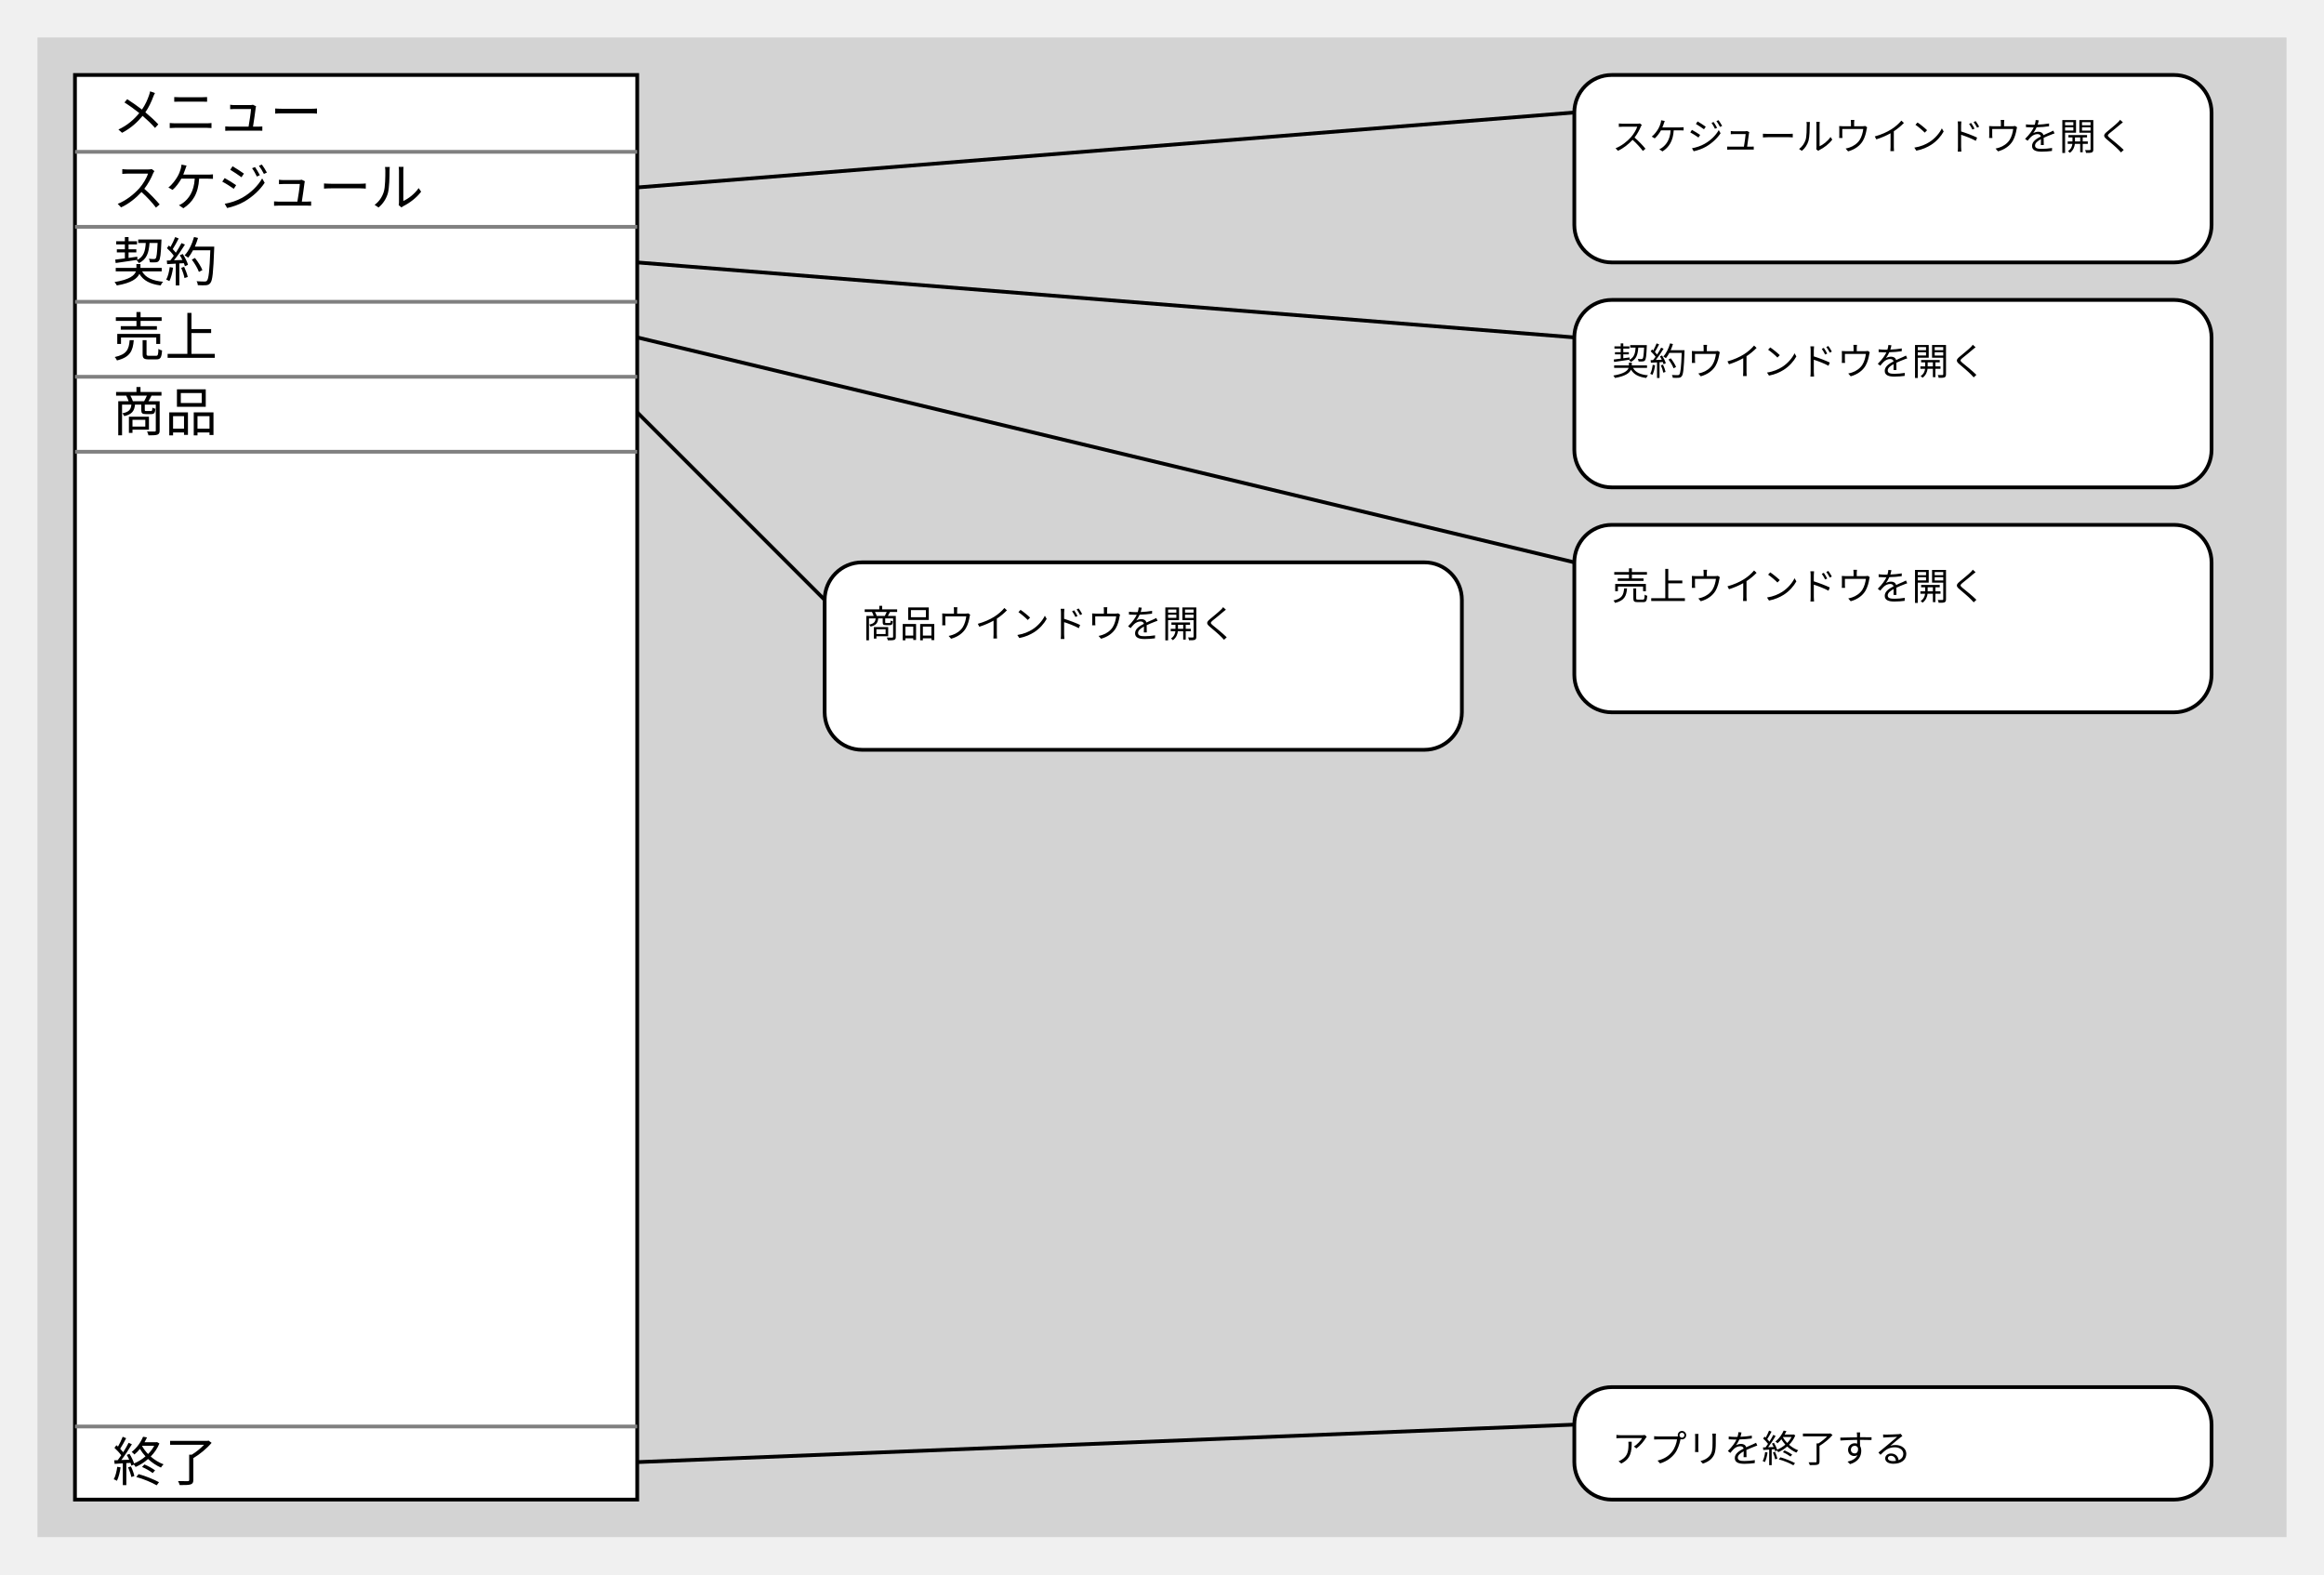
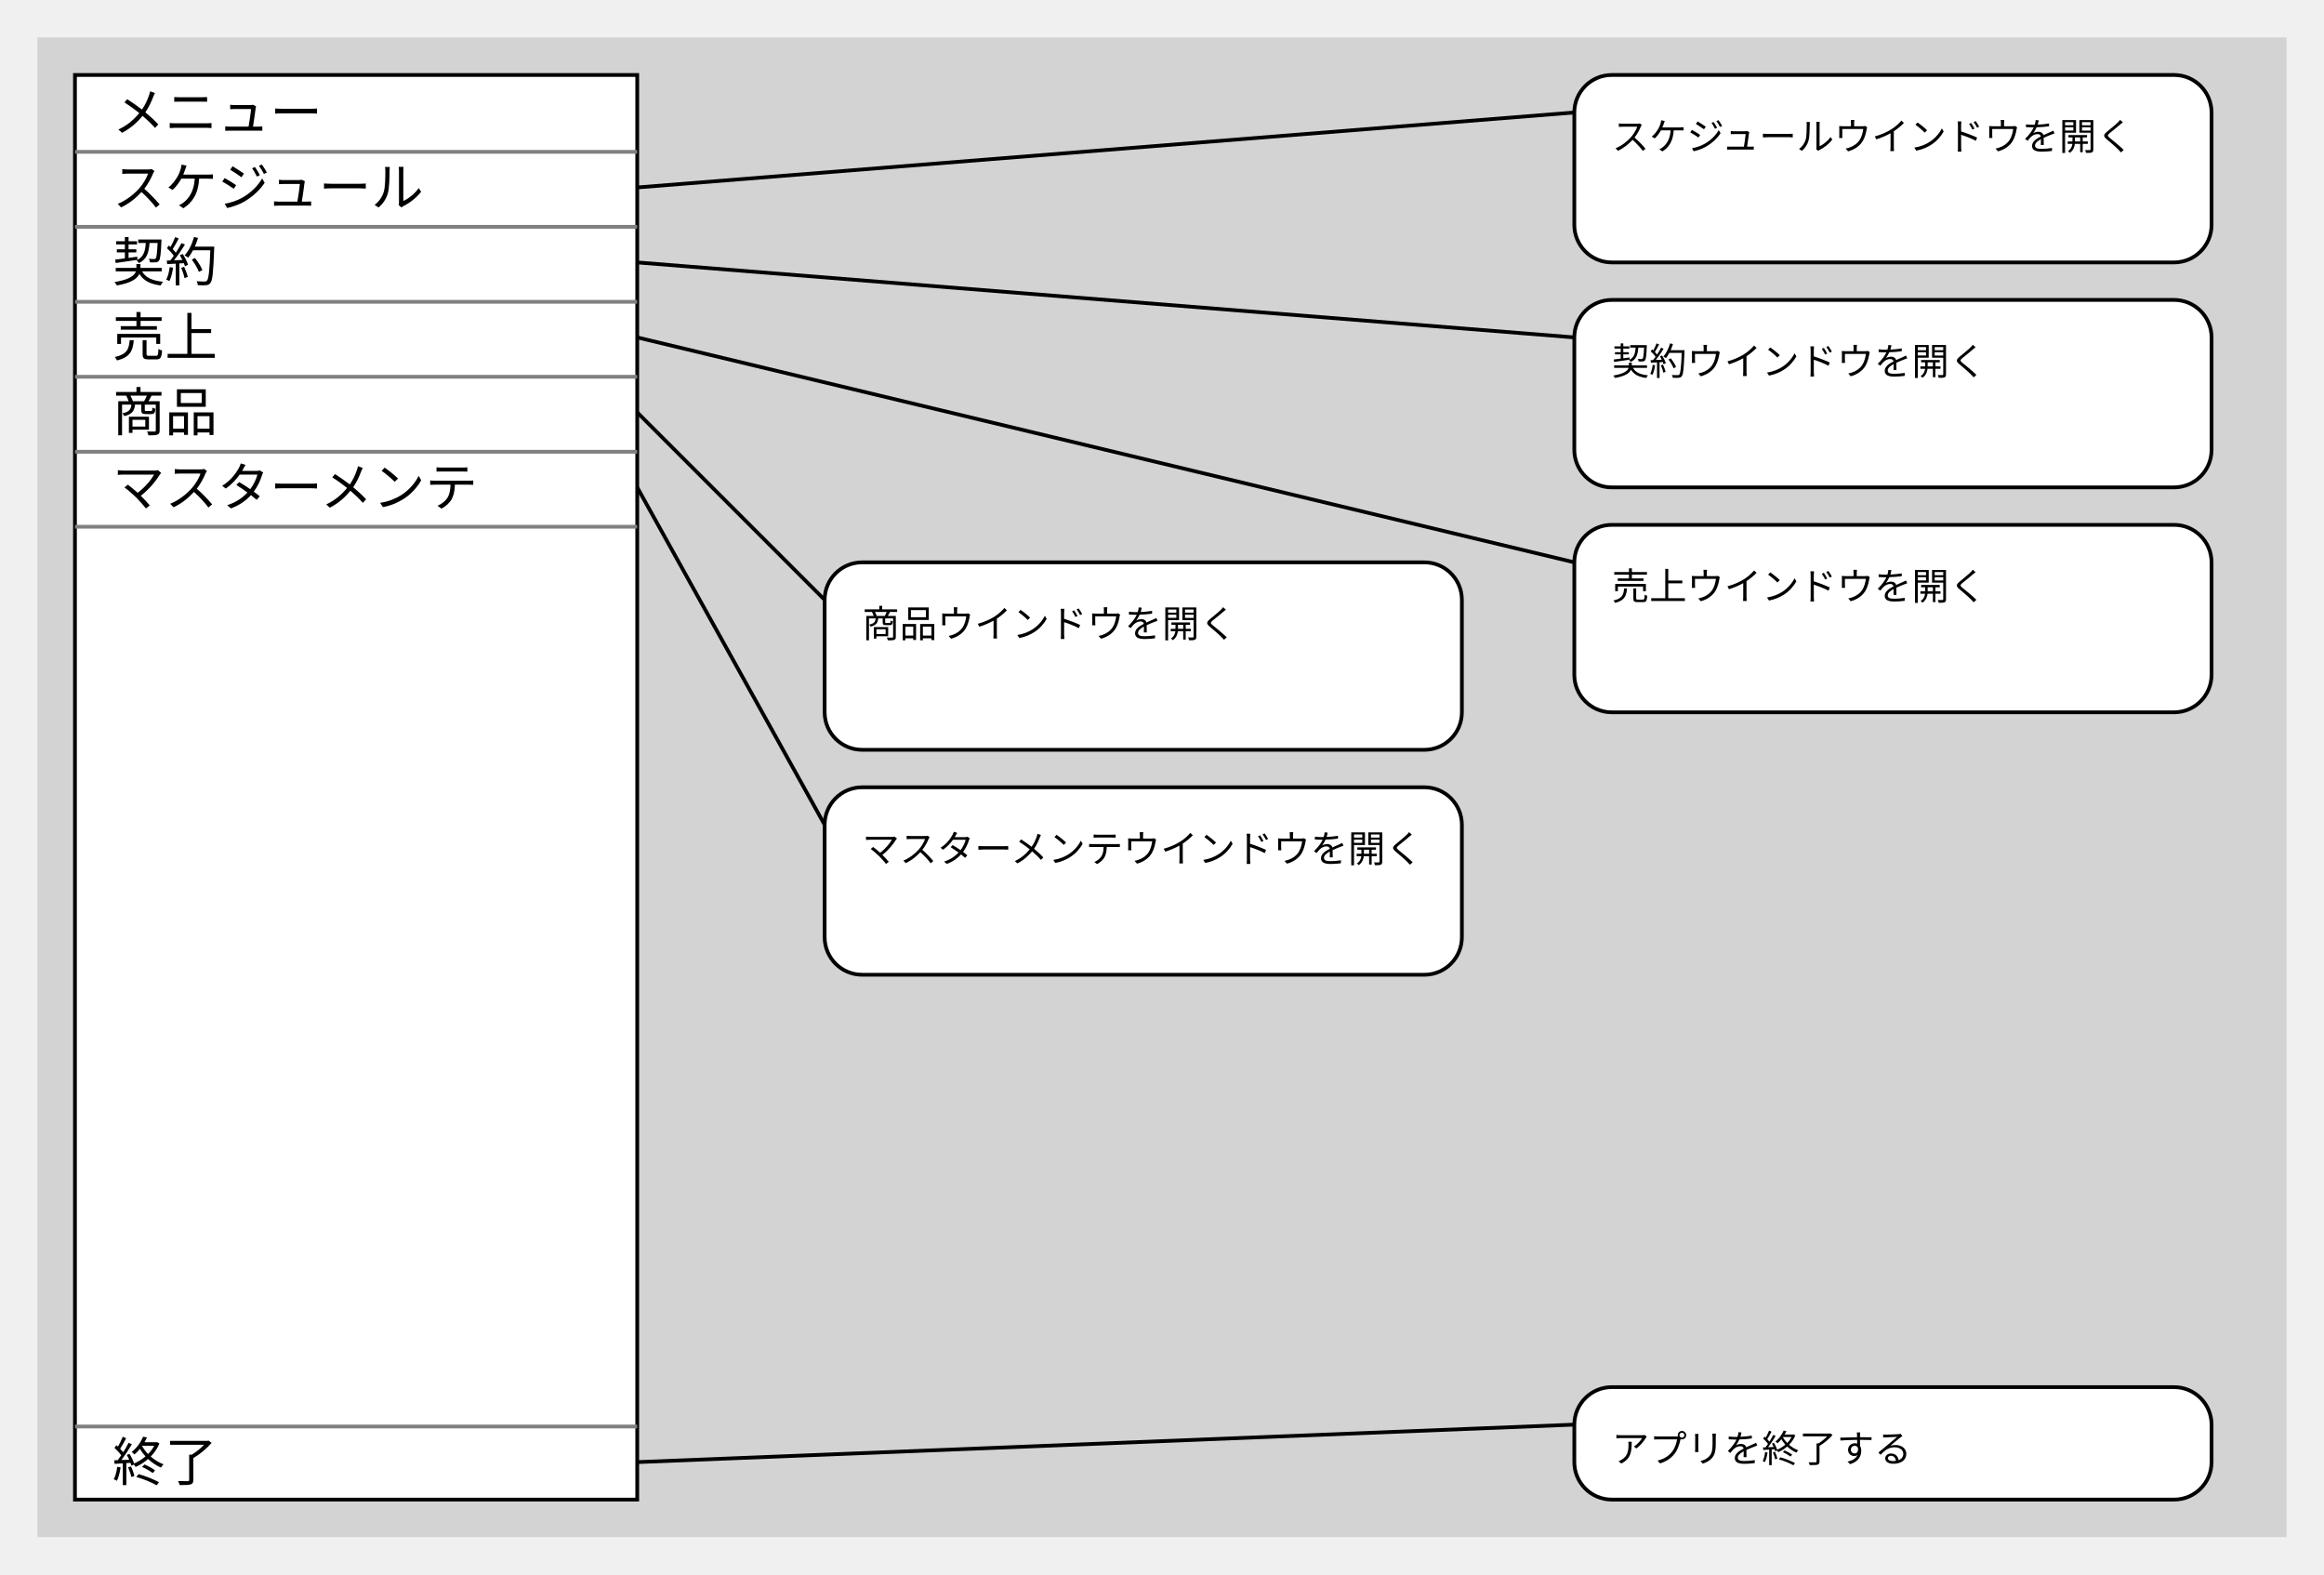
<svg xmlns="http://www.w3.org/2000/svg" width="620" height="420" viewBox="-10 -10 620 420" version="1.1">
  <rect x="0" y="0" width="600" height="400" fill="lightgray" />
  <g fill="gray" transform="translate(10,10)">
    <rect x="0" y="0" width="150" height="380" stroke="black" stroke-width="1" fill="white" />
    <rect x="0" y="20" width="150" height="1" />
    <rect x="0" y="40" width="150" height="1" />
    <rect x="0" y="60" width="150" height="1" />
    <rect x="0" y="80" width="150" height="1" />
    <rect x="0" y="100" width="150" height="1" />
+     <rect x="0" y="120" width="150" height="1" />
    <rect x="0" y="360" width="150" height="1" />
    <g font-size="14" fill="black" transform="translate(10,15)">
      <text x="0" y="0">メニュー</text>
      <text x="0" y="20">スケジュール</text>
      <text x="0" y="40">契約</text>
      <text x="0" y="60">売上</text>
      <text x="0" y="80">商品</text>
+       <text x="0" y="100">マスターメンテ</text>
      <text x="0" y="360">終了</text>
    </g>
    <line x1="150" x2="400" y1="30" y2="10" stroke="black" />
    <g font-size="10" transform="translate(400,00)">
      <rect x="0" y="0" width="170" height="50" stroke="black" rx="10" fill="white" />
      <text x="10" y="20" fill="black">スケジュールウインドウを開く</text>
    </g>
    <line x1="150" x2="400" y1="50" y2="70" stroke="black" />
    <g font-size="10" transform="translate(400,60)">
      <rect x="0" y="0" width="170" height="50" stroke="black" rx="10" fill="white" />
      <text x="10" y="20" fill="black">契約ウインドウを開く</text>
    </g>
    <line x1="150" x2="400" y1="70" y2="130" stroke="black" />
    <g font-size="10" transform="translate(400,120)">
      <rect x="0" y="0" width="170" height="50" stroke="black" rx="10" fill="white" />
      <text x="10" y="20" fill="black">売上ウインドウを開く</text>
    </g>
    <line x1="150" x2="200" y1="90" y2="140" stroke="black" />
    <g font-size="10" transform="translate(200,130)">
      <rect x="0" y="0" width="170" height="50" stroke="black" rx="10" fill="white" />
      <text x="10" y="20" fill="black">商品ウインドウを開く</text>
    </g>
+     <line x1="150" x2="200" y1="110" y2="200" stroke="black" />
+     <g font-size="10" transform="translate(200,190)">
+       <rect x="0" y="0" width="170" height="50" stroke="black" rx="10" fill="white" />
+       <text x="10" y="20" fill="black">マスターメンテウインドウを開く</text>
+     </g>
    <line x1="150" x2="400" y1="370" y2="360" stroke="black" />
    <g font-size="10" transform="translate(400,350)">
      <rect x="0" y="0" width="170" height="30" stroke="black" rx="10" fill="white" />
      <text x="10" y="20" fill="black">アプリを終了する</text>
    </g>
  </g>
</svg>
